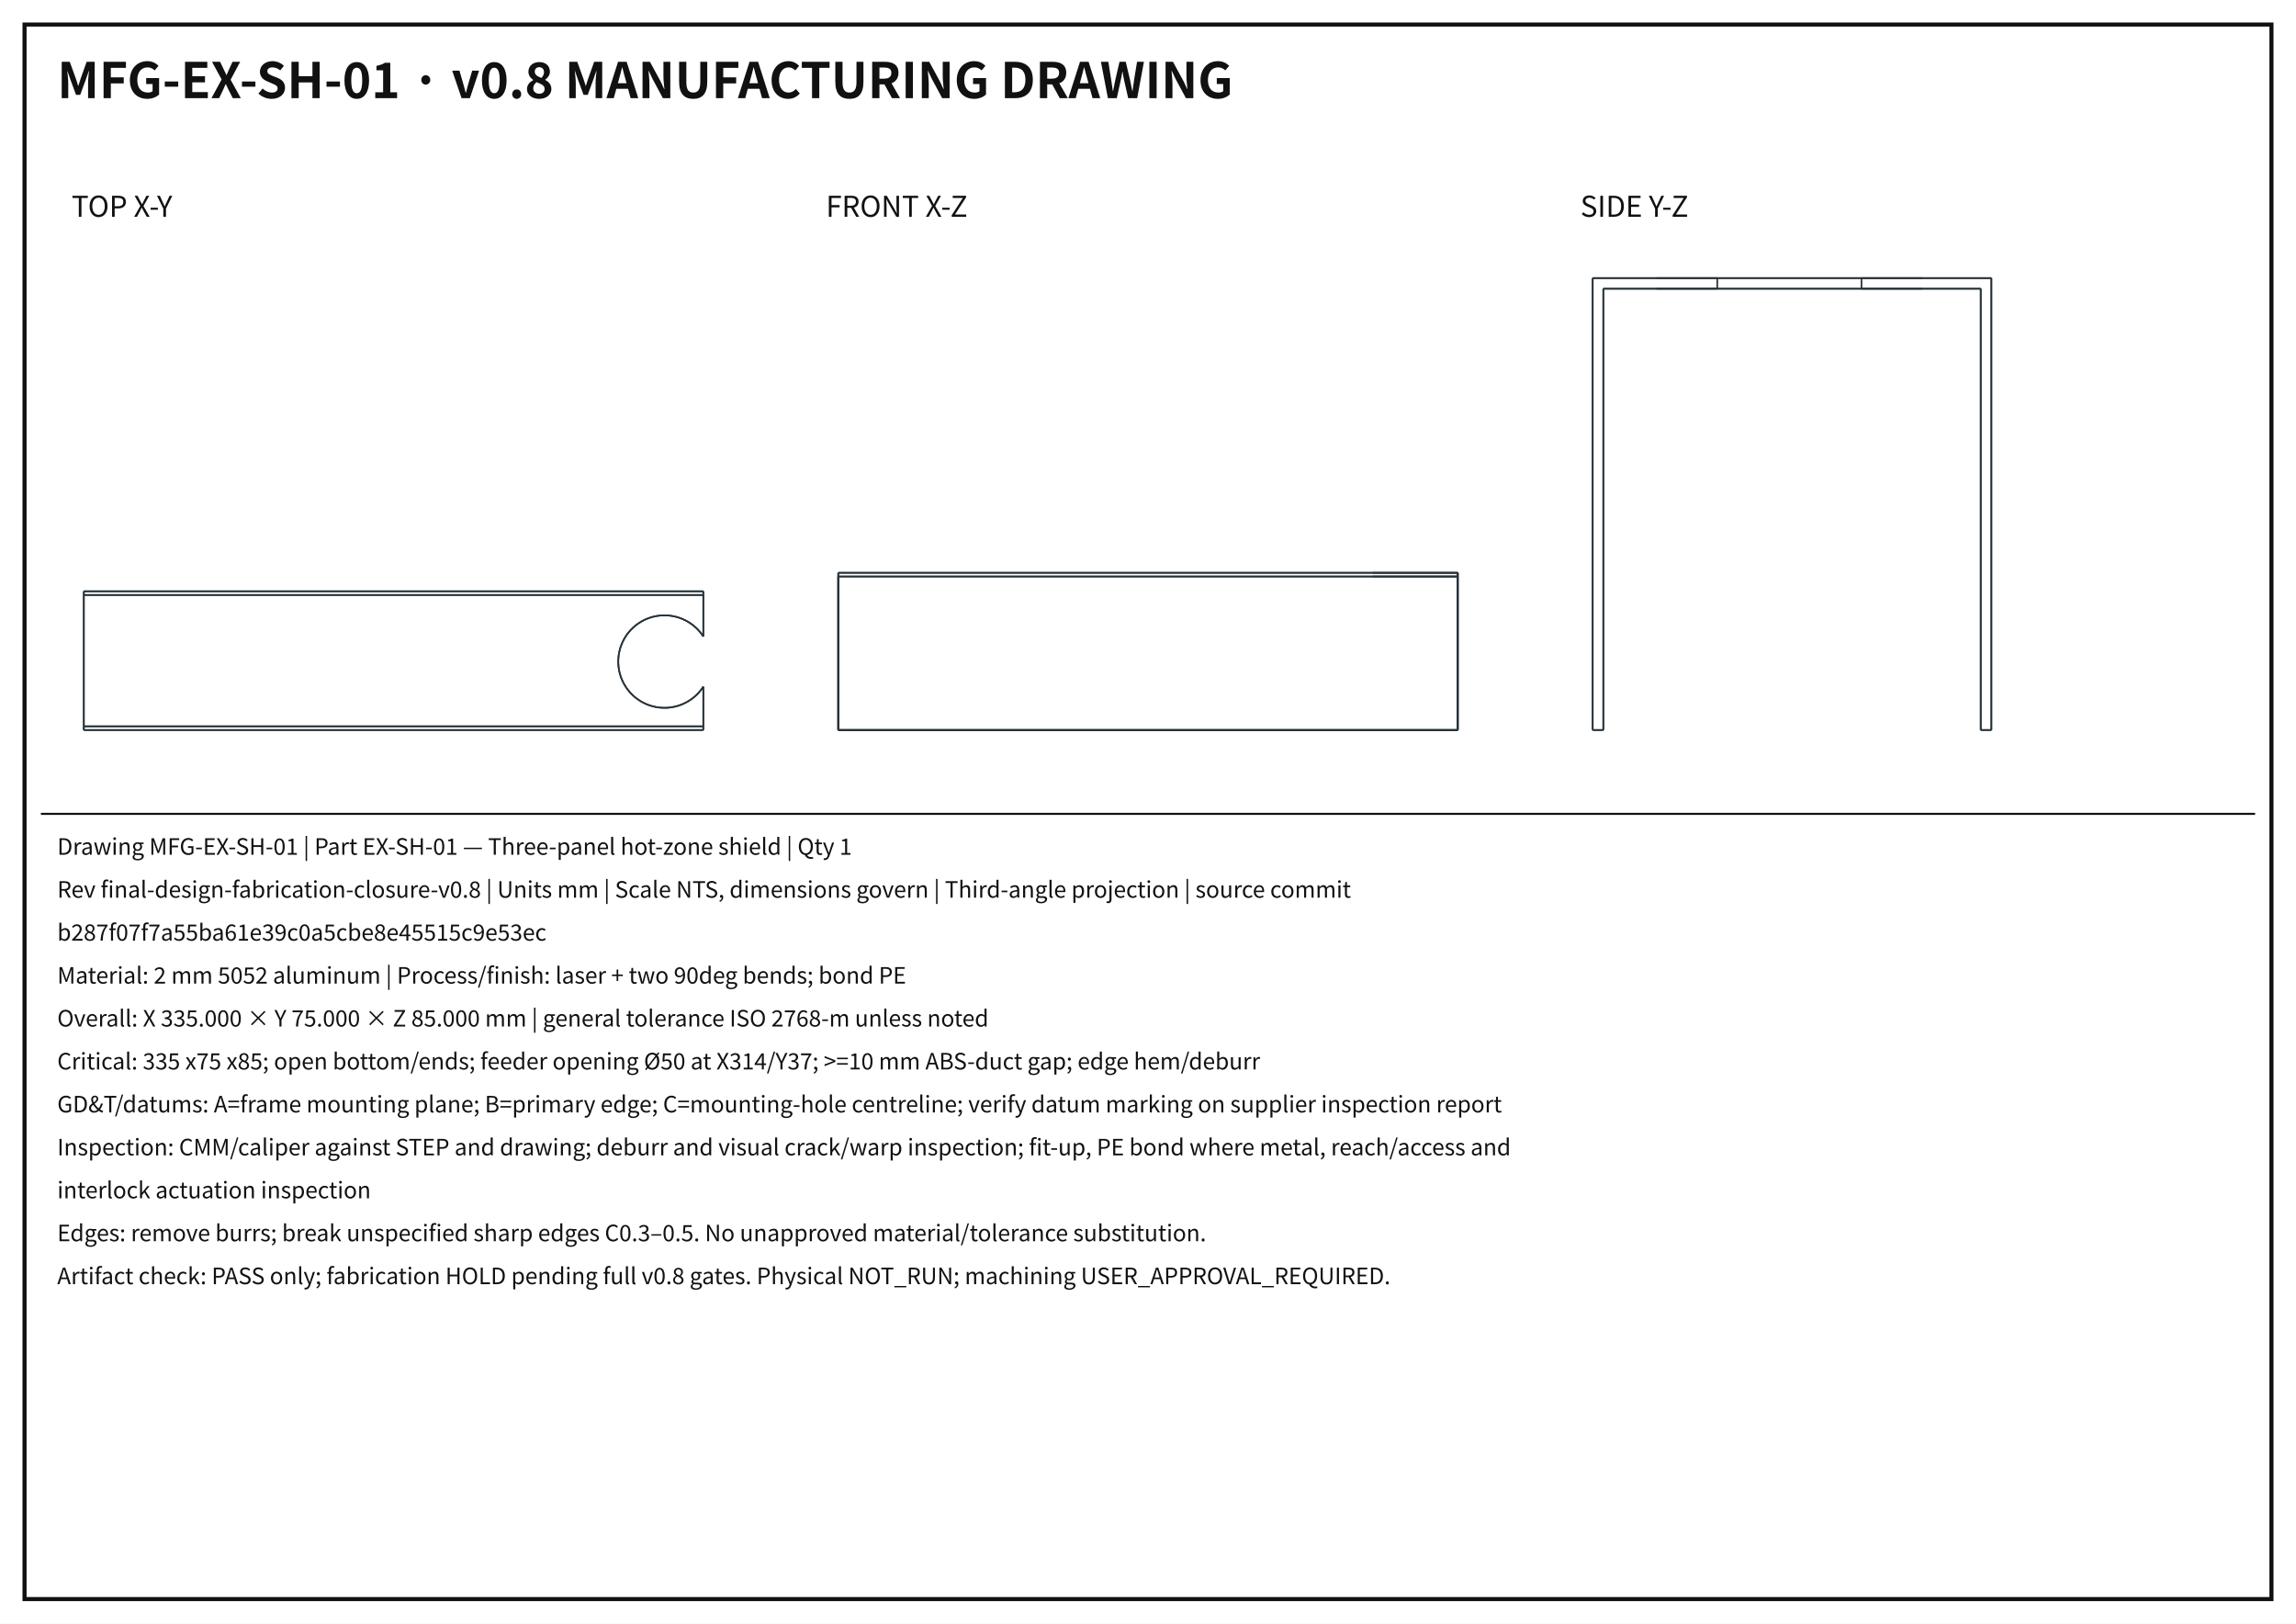
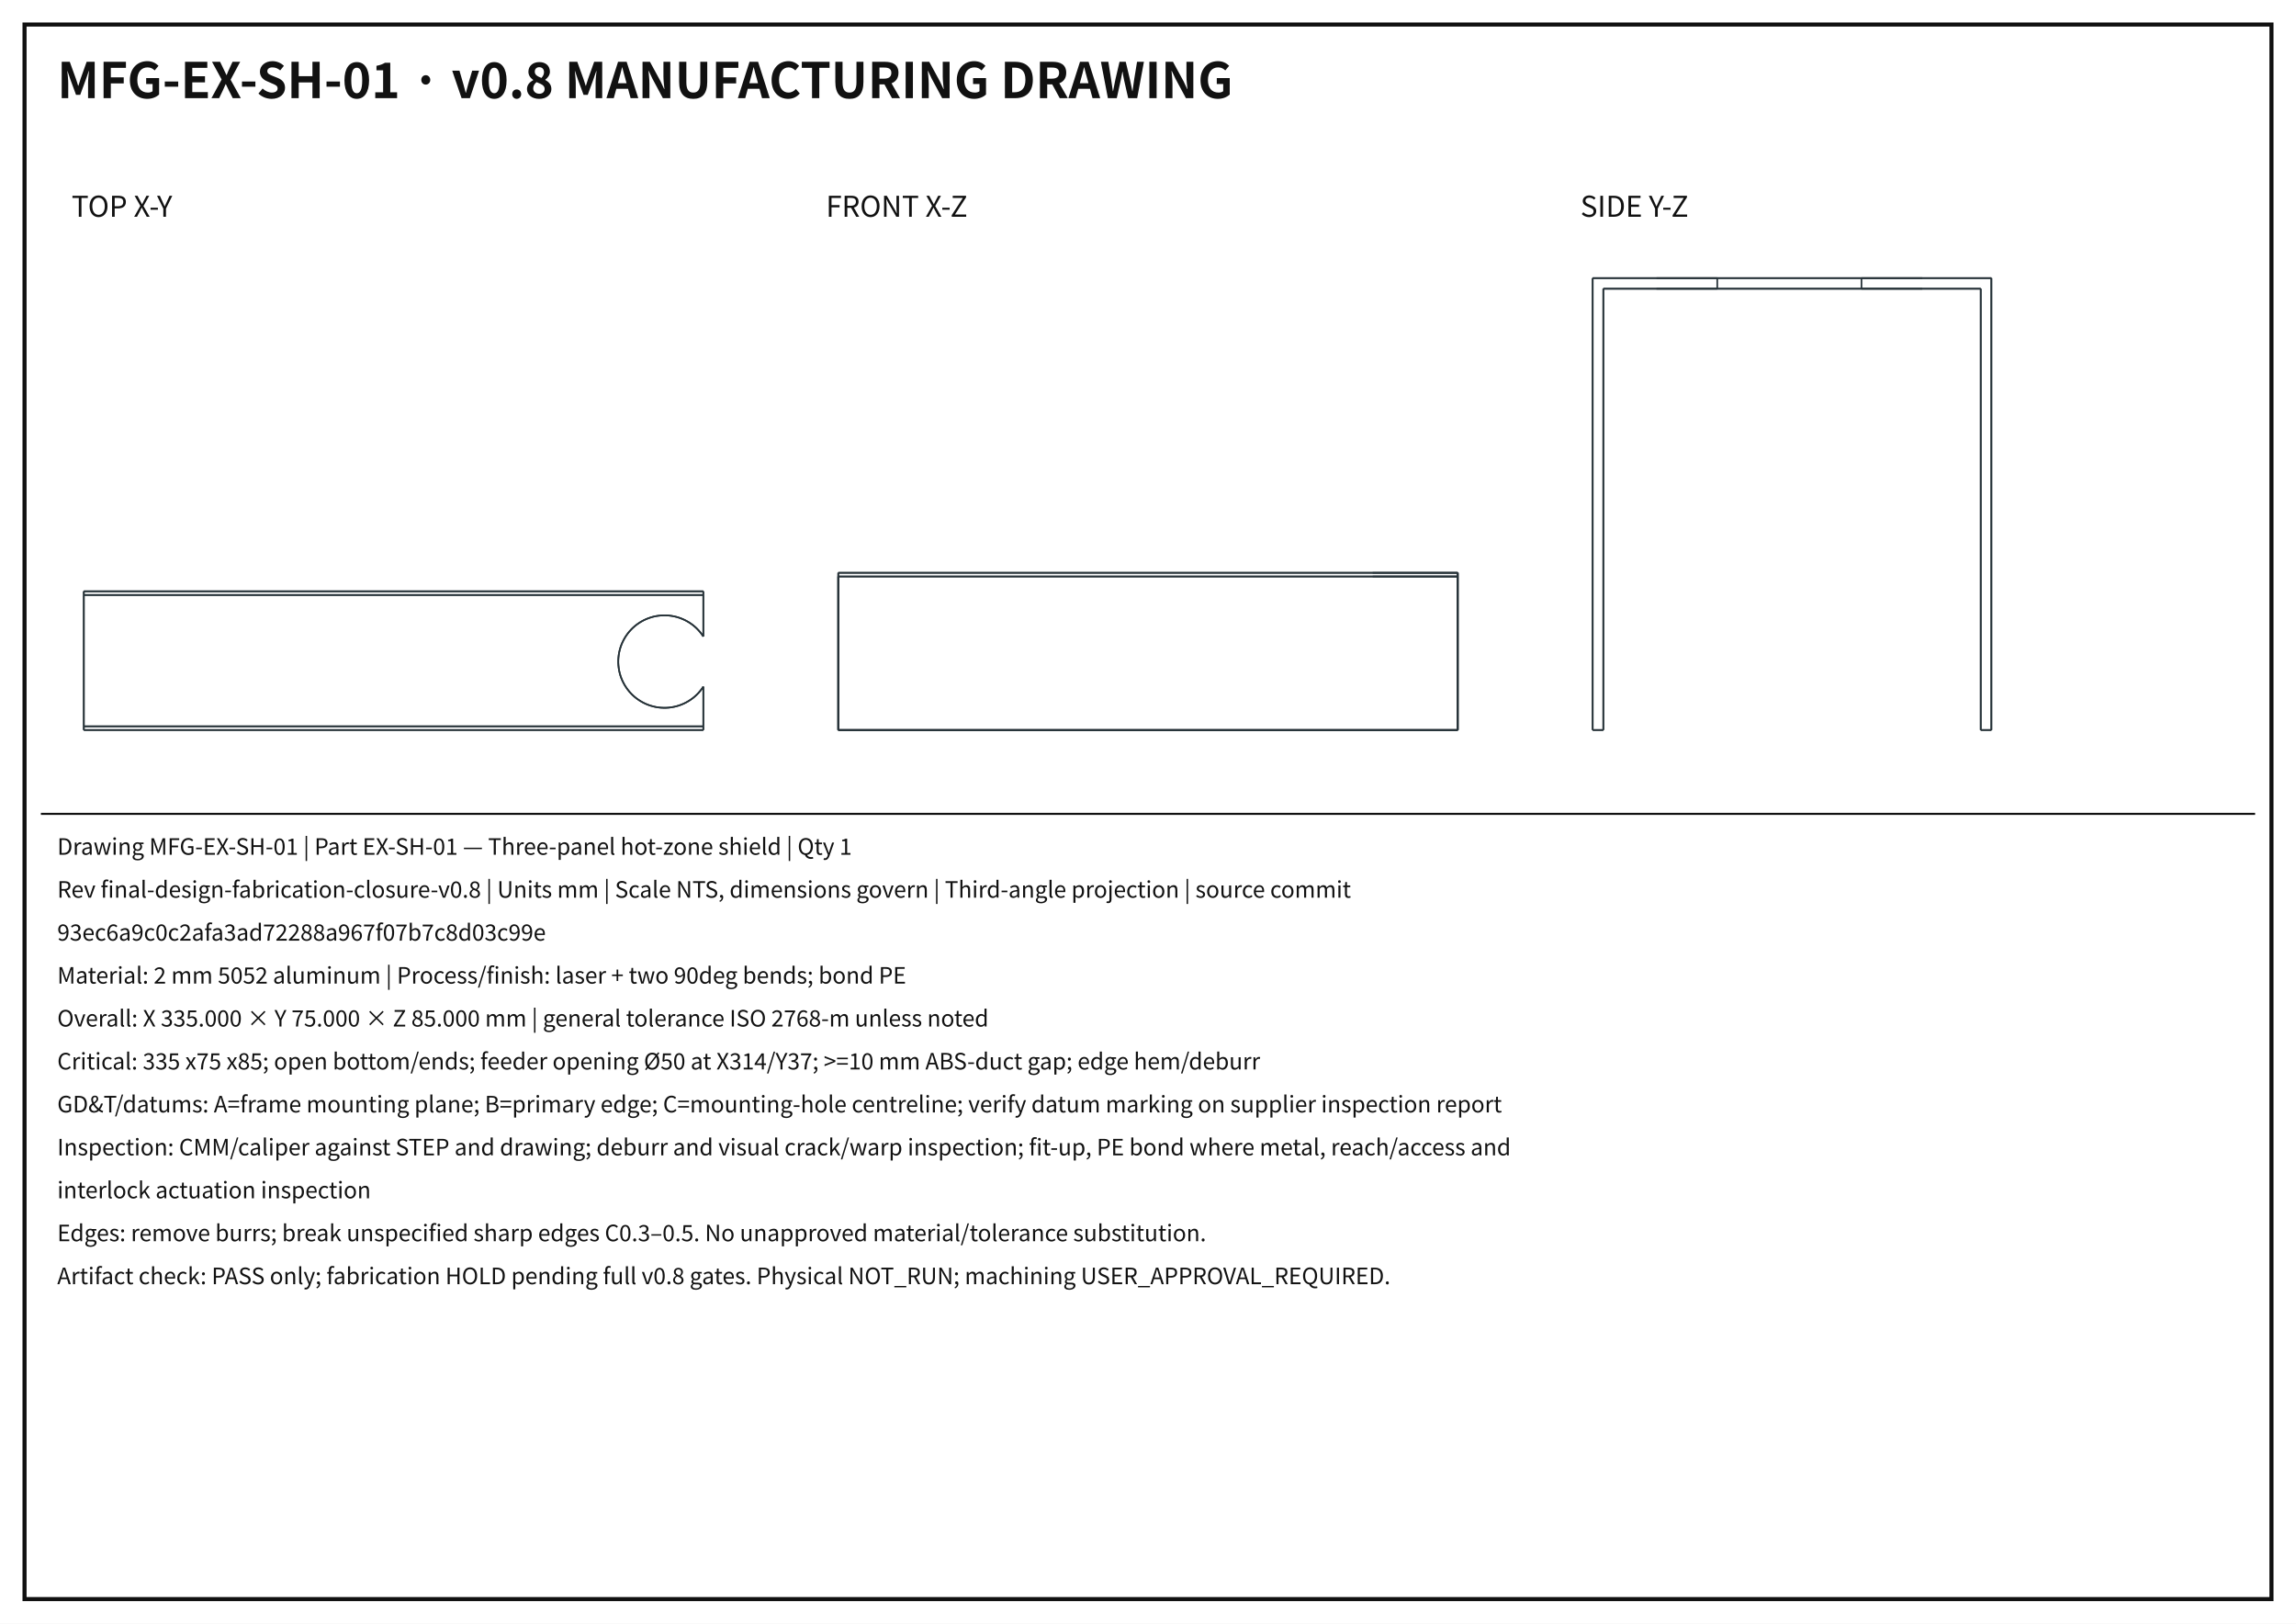
<svg xmlns="http://www.w3.org/2000/svg" width="1123" height="794" viewBox="0 0 1123 794">
  <rect width="1123" height="794" fill="white" />
  <rect x="12" y="12" width="1099" height="770" fill="none" stroke="#111" stroke-width="2" />
  <g font-family="Noto Sans CJK KR,sans-serif" fill="#111">
    <text x="28" y="48" font-size="24" font-weight="bold">MFG-EX-SH-01 · v0.8 MANUFACTURING DRAWING</text>
    <text x="35" y="106" font-size="14">TOP X-Y</text>
    <polyline points="344.00,355.19 344.00,355.19" fill="none" stroke="#263238" stroke-width="0.8" />
    <polyline points="41.00,355.19 344.00,355.19" fill="none" stroke="#263238" stroke-width="0.8" />
    <polyline points="41.00,355.19 41.00,355.19" fill="none" stroke="#263238" stroke-width="0.8" />
    <polyline points="41.00,355.19 344.00,355.19" fill="none" stroke="#263238" stroke-width="0.8" />
    <polyline points="344.00,357.00 344.00,357.00" fill="none" stroke="#263238" stroke-width="0.8" />
    <polyline points="344.00,357.00 344.00,355.19" fill="none" stroke="#263238" stroke-width="0.8" />
    <polyline points="344.00,355.19 344.00,335.80" fill="none" stroke="#263238" stroke-width="0.8" />
    <polyline points="344.00,335.80 344.00,335.80" fill="none" stroke="#263238" stroke-width="0.8" />
    <polyline points="344.00,357.00 344.00,335.80" fill="none" stroke="#263238" stroke-width="0.8" />
    <polyline points="41.00,355.19 41.00,290.97" fill="none" stroke="#263238" stroke-width="0.8" />
    <polyline points="344.00,311.27 343.28,310.21 342.50,309.20 341.66,308.24 340.77,307.32 339.83,306.46 338.85,305.65 337.81,304.90 336.74,304.21 335.63,303.58 334.49,303.01 333.32,302.51 332.12,302.07 330.90,301.70 329.66,301.41 328.40,301.18 327.13,301.02 325.86,300.94 324.58,300.93 323.31,300.99 322.04,301.12 320.78,301.32 319.53,301.59 318.30,301.94 317.10,302.35 315.91,302.83 314.76,303.38 313.64,303.99 312.56,304.66 311.51,305.39 310.51,306.18 309.55,307.03 308.65,307.92 307.79,308.87 306.99,309.87 306.25,310.90 305.57,311.98 304.95,313.10 304.39,314.25 303.90,315.42 303.47,316.63 303.12,317.85 302.83,319.10 302.62,320.35 302.48,321.62 302.40,322.90 302.40,324.17 302.48,325.45 302.62,326.71 302.83,327.97 303.12,329.22 303.47,330.44 303.90,331.65 304.39,332.82 304.95,333.97 305.57,335.09 306.25,336.16 306.99,337.20 307.79,338.20 308.65,339.14 309.55,340.04 310.51,340.89 311.51,341.68 312.56,342.41 313.64,343.08 314.76,343.69 315.91,344.24 317.10,344.72 318.30,345.13 319.53,345.47 320.78,345.75 322.04,345.95 323.31,346.08 324.58,346.14 325.86,346.13 327.13,346.05 328.40,345.89 329.66,345.66 330.90,345.37 332.12,345.00 333.32,344.56 334.49,344.06 335.63,343.49 336.74,342.86 337.81,342.17 338.85,341.42 339.83,340.61 340.77,339.74 341.66,338.83 342.50,337.86 343.28,336.86 344.00,335.80" fill="none" stroke="#263238" stroke-width="0.8" />
    <polyline points="344.00,311.27 344.00,290.97" fill="none" stroke="#263238" stroke-width="0.8" />
    <polyline points="41.00,290.97 344.00,290.97" fill="none" stroke="#263238" stroke-width="0.8" />
    <polyline points="41.00,357.00 41.00,357.00" fill="none" stroke="#263238" stroke-width="0.8" />
    <polyline points="41.00,357.00 41.00,289.16" fill="none" stroke="#263238" stroke-width="0.8" />
    <polyline points="41.00,289.16 41.00,289.16" fill="none" stroke="#263238" stroke-width="0.8" />
    <polyline points="41.00,290.97 41.00,289.16" fill="none" stroke="#263238" stroke-width="0.8" />
    <polyline points="41.00,290.97 41.00,290.97" fill="none" stroke="#263238" stroke-width="0.8" />
    <polyline points="41.00,357.00 41.00,355.19" fill="none" stroke="#263238" stroke-width="0.8" />
    <polyline points="41.00,357.00 344.00,357.00" fill="none" stroke="#263238" stroke-width="0.8" />
    <polyline points="41.00,357.00 344.00,357.00" fill="none" stroke="#263238" stroke-width="0.8" />
    <polyline points="344.00,311.27 343.28,310.21 342.50,309.20 341.66,308.24 340.77,307.32 339.83,306.46 338.85,305.65 337.81,304.90 336.74,304.21 335.63,303.58 334.49,303.01 333.32,302.51 332.12,302.07 330.90,301.70 329.66,301.41 328.40,301.18 327.13,301.02 325.86,300.94 324.58,300.93 323.31,300.99 322.04,301.12 320.78,301.32 319.53,301.59 318.30,301.94 317.10,302.35 315.91,302.83 314.76,303.38 313.64,303.99 312.56,304.66 311.51,305.39 310.51,306.18 309.55,307.03 308.65,307.92 307.79,308.87 306.99,309.87 306.25,310.90 305.57,311.98 304.95,313.10 304.39,314.25 303.90,315.42 303.47,316.63 303.12,317.85 302.83,319.10 302.62,320.35 302.48,321.62 302.40,322.90 302.40,324.17 302.48,325.45 302.62,326.71 302.83,327.97 303.12,329.22 303.47,330.44 303.90,331.65 304.39,332.82 304.95,333.97 305.57,335.09 306.25,336.16 306.99,337.20 307.79,338.20 308.65,339.14 309.55,340.04 310.51,340.89 311.51,341.68 312.56,342.41 313.64,343.08 314.76,343.69 315.91,344.24 317.10,344.72 318.30,345.13 319.53,345.47 320.78,345.75 322.04,345.95 323.31,346.08 324.58,346.14 325.86,346.13 327.13,346.05 328.40,345.89 329.66,345.66 330.90,345.37 332.12,345.00 333.32,344.56 334.49,344.06 335.63,343.49 336.74,342.86 337.81,342.17 338.85,341.42 339.83,340.61 340.77,339.74 341.66,338.83 342.50,337.86 343.28,336.86 344.00,335.80" fill="none" stroke="#263238" stroke-width="0.8" />
    <polyline points="344.00,311.27 344.00,289.16" fill="none" stroke="#263238" stroke-width="0.8" />
    <polyline points="41.00,289.16 344.00,289.16" fill="none" stroke="#263238" stroke-width="0.8" />
    <polyline points="344.00,311.27 344.00,311.27" fill="none" stroke="#263238" stroke-width="0.8" />
    <polyline points="344.00,290.97 344.00,290.97" fill="none" stroke="#263238" stroke-width="0.8" />
    <polyline points="41.00,290.97 344.00,290.97" fill="none" stroke="#263238" stroke-width="0.8" />
    <polyline points="344.00,290.97 344.00,289.16" fill="none" stroke="#263238" stroke-width="0.8" />
    <polyline points="344.00,289.16 344.00,289.16" fill="none" stroke="#263238" stroke-width="0.8" />
    <polyline points="41.00,289.16 344.00,289.16" fill="none" stroke="#263238" stroke-width="0.8" />
    <text x="404" y="106" font-size="14">FRONT X-Z</text>
    <polyline points="713.00,357.00 713.00,281.93" fill="none" stroke="#263238" stroke-width="0.8" />
    <polyline points="410.00,357.00 713.00,357.00" fill="none" stroke="#263238" stroke-width="0.8" />
    <polyline points="410.00,357.00 410.00,281.93" fill="none" stroke="#263238" stroke-width="0.8" />
    <polyline points="410.00,281.93 713.00,281.93" fill="none" stroke="#263238" stroke-width="0.8" />
    <polyline points="713.00,357.00 713.00,280.12" fill="none" stroke="#263238" stroke-width="0.8" />
    <polyline points="713.00,357.00 713.00,357.00" fill="none" stroke="#263238" stroke-width="0.8" />
    <polyline points="713.00,281.93 713.00,281.93" fill="none" stroke="#263238" stroke-width="0.8" />
    <polyline points="713.00,281.93 713.00,280.12" fill="none" stroke="#263238" stroke-width="0.8" />
    <polyline points="713.00,280.12 713.00,280.12" fill="none" stroke="#263238" stroke-width="0.8" />
    <polyline points="410.00,281.93 410.00,281.93" fill="none" stroke="#263238" stroke-width="0.8" />
    <polyline points="713.00,281.93 712.28,281.93 711.50,281.93 710.66,281.93 709.77,281.93 708.83,281.93 707.85,281.93 706.81,281.93 705.74,281.93 704.63,281.93 703.49,281.93 702.32,281.93 701.12,281.93 699.90,281.93 698.66,281.93 697.40,281.93 696.13,281.93 694.86,281.93 693.58,281.93 692.31,281.93 691.04,281.93 689.78,281.93 688.53,281.93 687.30,281.93 686.10,281.93 684.91,281.93 683.76,281.93 682.64,281.93 681.56,281.93 680.51,281.93 679.51,281.93 678.55,281.93 677.65,281.93 676.79,281.93 675.99,281.93 675.25,281.93 674.57,281.93 673.95,281.93 673.39,281.93 672.90,281.93 672.47,281.93 672.12,281.93 671.83,281.93 671.62,281.93 671.48,281.93 671.40,281.93 671.40,281.93 671.48,281.93 671.62,281.93 671.83,281.93 672.12,281.93 672.47,281.93 672.90,281.93 673.39,281.93 673.95,281.93 674.57,281.93 675.25,281.93 675.99,281.93 676.79,281.93 677.65,281.93 678.55,281.93 679.51,281.93 680.51,281.93 681.56,281.93 682.64,281.93 683.76,281.93 684.91,281.93 686.10,281.93 687.30,281.93 688.53,281.93 689.78,281.93 691.04,281.93 692.31,281.93 693.58,281.93 694.86,281.93 696.13,281.93 697.40,281.93 698.66,281.93 699.90,281.93 701.12,281.93 702.32,281.93 703.49,281.93 704.63,281.93 705.74,281.93 706.81,281.93 707.85,281.93 708.83,281.93 709.77,281.93 710.66,281.93 711.50,281.93 712.28,281.93 713.00,281.93" fill="none" stroke="#263238" stroke-width="0.8" />
    <polyline points="713.00,281.93 713.00,281.93" fill="none" stroke="#263238" stroke-width="0.8" />
    <polyline points="410.00,281.93 713.00,281.93" fill="none" stroke="#263238" stroke-width="0.8" />
    <polyline points="410.00,357.00 410.00,280.12" fill="none" stroke="#263238" stroke-width="0.8" />
    <polyline points="410.00,280.12 410.00,280.12" fill="none" stroke="#263238" stroke-width="0.8" />
    <polyline points="410.00,357.00 410.00,280.12" fill="none" stroke="#263238" stroke-width="0.8" />
    <polyline points="410.00,357.00 410.00,357.00" fill="none" stroke="#263238" stroke-width="0.8" />
    <polyline points="410.00,357.00 410.00,281.93" fill="none" stroke="#263238" stroke-width="0.8" />
    <polyline points="410.00,357.00 410.00,357.00" fill="none" stroke="#263238" stroke-width="0.8" />
    <polyline points="410.00,357.00 713.00,357.00" fill="none" stroke="#263238" stroke-width="0.8" />
    <polyline points="410.00,280.12 713.00,280.12" fill="none" stroke="#263238" stroke-width="0.8" />
    <polyline points="713.00,280.12 712.28,280.12 711.50,280.12 710.66,280.12 709.77,280.12 708.83,280.12 707.85,280.12 706.81,280.12 705.74,280.12 704.63,280.12 703.49,280.12 702.32,280.12 701.12,280.12 699.90,280.12 698.66,280.12 697.40,280.12 696.13,280.12 694.86,280.12 693.58,280.12 692.31,280.12 691.04,280.12 689.78,280.12 688.53,280.12 687.30,280.12 686.10,280.12 684.91,280.12 683.76,280.12 682.64,280.12 681.56,280.12 680.51,280.12 679.51,280.12 678.55,280.12 677.65,280.12 676.79,280.12 675.99,280.12 675.25,280.12 674.57,280.12 673.95,280.12 673.39,280.12 672.90,280.12 672.47,280.12 672.12,280.12 671.83,280.12 671.62,280.12 671.48,280.12 671.40,280.12 671.40,280.12 671.48,280.12 671.62,280.12 671.83,280.12 672.12,280.12 672.47,280.12 672.90,280.12 673.39,280.12 673.95,280.12 674.57,280.12 675.25,280.12 675.99,280.12 676.79,280.12 677.65,280.12 678.55,280.12 679.51,280.12 680.51,280.12 681.56,280.12 682.64,280.12 683.76,280.12 684.91,280.12 686.10,280.12 687.30,280.12 688.53,280.12 689.78,280.12 691.04,280.12 692.31,280.12 693.58,280.12 694.86,280.12 696.13,280.12 697.40,280.12 698.66,280.12 699.90,280.12 701.12,280.12 702.32,280.12 703.49,280.12 704.63,280.12 705.74,280.12 706.81,280.12 707.85,280.12 708.83,280.12 709.77,280.12 710.66,280.12 711.50,280.12 712.28,280.12 713.00,280.12" fill="none" stroke="#263238" stroke-width="0.8" />
    <polyline points="713.00,280.12 713.00,280.12" fill="none" stroke="#263238" stroke-width="0.8" />
    <polyline points="410.00,280.12 713.00,280.12" fill="none" stroke="#263238" stroke-width="0.8" />
    <polyline points="713.00,281.93 713.00,280.12" fill="none" stroke="#263238" stroke-width="0.8" />
    <polyline points="713.00,357.00 713.00,281.93" fill="none" stroke="#263238" stroke-width="0.8" />
    <polyline points="410.00,357.00 713.00,357.00" fill="none" stroke="#263238" stroke-width="0.8" />
    <polyline points="713.00,357.00 713.00,357.00" fill="none" stroke="#263238" stroke-width="0.8" />
    <polyline points="713.00,357.00 713.00,280.12" fill="none" stroke="#263238" stroke-width="0.8" />
    <polyline points="410.00,357.00 713.00,357.00" fill="none" stroke="#263238" stroke-width="0.8" />
    <text x="773" y="106" font-size="14">SIDE Y-Z</text>
    <polyline points="784.20,357.00 784.20,141.20" fill="none" stroke="#263238" stroke-width="0.8" />
    <polyline points="784.20,357.00 784.20,357.00" fill="none" stroke="#263238" stroke-width="0.8" />
    <polyline points="784.20,357.00 784.20,141.20" fill="none" stroke="#263238" stroke-width="0.8" />
    <polyline points="784.20,141.20 784.20,141.20" fill="none" stroke="#263238" stroke-width="0.8" />
    <polyline points="779.00,357.00 779.00,136.00" fill="none" stroke="#263238" stroke-width="0.8" />
    <polyline points="779.00,357.00 784.20,357.00" fill="none" stroke="#263238" stroke-width="0.8" />
    <polyline points="784.20,141.20 839.93,141.20" fill="none" stroke="#263238" stroke-width="0.8" />
    <polyline points="839.93,141.20 839.93,136.00" fill="none" stroke="#263238" stroke-width="0.8" />
    <polyline points="779.00,136.00 839.93,136.00" fill="none" stroke="#263238" stroke-width="0.8" />
    <polyline points="784.20,141.20 968.80,141.20" fill="none" stroke="#263238" stroke-width="0.8" />
    <polyline points="910.47,141.20 913.49,141.20 916.39,141.20 919.16,141.20 921.80,141.20 924.28,141.20 926.60,141.20 928.77,141.20 930.76,141.20 932.57,141.20 934.20,141.20 935.65,141.20 936.90,141.20 937.96,141.20 938.81,141.20 939.46,141.20 939.91,141.20 940.15,141.20 940.19,141.20 940.02,141.20 939.64,141.20 939.05,141.20 938.27,141.20 937.28,141.20 936.09,141.20 934.72,141.20 933.15,141.20 931.39,141.20 929.46,141.20 927.36,141.20 925.08,141.20 922.65,141.20 920.07,141.20 917.35,141.20 914.49,141.20 911.51,141.20 908.41,141.20 905.20,141.20 901.90,141.20 898.52,141.20 895.06,141.20 891.53,141.20 887.96,141.20 884.34,141.20 880.70,141.20 877.03,141.20 873.37,141.20 869.70,141.20 866.06,141.20 862.44,141.20 858.87,141.20 855.34,141.20 851.88,141.20 848.50,141.20 845.20,141.20 841.99,141.20 838.89,141.20 835.91,141.20 833.05,141.20 830.33,141.20 827.75,141.20 825.32,141.20 823.04,141.20 820.94,141.20 819.01,141.20 817.25,141.20 815.68,141.20 814.31,141.20 813.12,141.20 812.13,141.20 811.35,141.20 810.76,141.20 810.38,141.20 810.21,141.20 810.25,141.20 810.49,141.20 810.94,141.20 811.59,141.20 812.44,141.20 813.50,141.20 814.75,141.20 816.20,141.20 817.83,141.20 819.64,141.20 821.63,141.20 823.80,141.20 826.12,141.20 828.60,141.20 831.24,141.20 834.01,141.20 836.91,141.20 839.93,141.20" fill="none" stroke="#263238" stroke-width="0.8" />
    <polyline points="910.47,141.20 968.80,141.20" fill="none" stroke="#263238" stroke-width="0.8" />
    <polyline points="968.80,141.20 968.80,141.20" fill="none" stroke="#263238" stroke-width="0.8" />
    <polyline points="779.00,357.00 779.00,136.00" fill="none" stroke="#263238" stroke-width="0.8" />
    <polyline points="779.00,136.00 974.00,136.00" fill="none" stroke="#263238" stroke-width="0.8" />
    <polyline points="974.00,357.00 974.00,136.00" fill="none" stroke="#263238" stroke-width="0.8" />
    <polyline points="968.80,357.00 974.00,357.00" fill="none" stroke="#263238" stroke-width="0.8" />
    <polyline points="968.80,357.00 968.80,141.20" fill="none" stroke="#263238" stroke-width="0.8" />
    <polyline points="779.00,357.00 784.20,357.00" fill="none" stroke="#263238" stroke-width="0.8" />
    <polyline points="779.00,357.00 779.00,357.00" fill="none" stroke="#263238" stroke-width="0.8" />
    <polyline points="779.00,136.00 779.00,136.00" fill="none" stroke="#263238" stroke-width="0.8" />
    <polyline points="910.47,136.00 913.49,136.00 916.39,136.00 919.16,136.00 921.80,136.00 924.28,136.00 926.60,136.00 928.77,136.00 930.76,136.00 932.57,136.00 934.20,136.00 935.65,136.00 936.90,136.00 937.96,136.00 938.81,136.00 939.46,136.00 939.91,136.00 940.15,136.00 940.19,136.00 940.02,136.00 939.64,136.00 939.05,136.00 938.27,136.00 937.28,136.00 936.09,136.00 934.72,136.00 933.15,136.00 931.39,136.00 929.46,136.00 927.36,136.00 925.08,136.00 922.65,136.00 920.07,136.00 917.35,136.00 914.49,136.00 911.51,136.00 908.41,136.00 905.20,136.00 901.90,136.00 898.52,136.00 895.06,136.00 891.53,136.00 887.96,136.00 884.34,136.00 880.70,136.00 877.03,136.00 873.37,136.00 869.70,136.00 866.06,136.00 862.44,136.00 858.87,136.00 855.34,136.00 851.88,136.00 848.50,136.00 845.20,136.00 841.99,136.00 838.89,136.00 835.91,136.00 833.05,136.00 830.33,136.00 827.75,136.00 825.32,136.00 823.04,136.00 820.94,136.00 819.01,136.00 817.25,136.00 815.68,136.00 814.31,136.00 813.12,136.00 812.13,136.00 811.35,136.00 810.76,136.00 810.38,136.00 810.21,136.00 810.25,136.00 810.49,136.00 810.94,136.00 811.59,136.00 812.44,136.00 813.50,136.00 814.75,136.00 816.20,136.00 817.83,136.00 819.64,136.00 821.63,136.00 823.80,136.00 826.12,136.00 828.60,136.00 831.24,136.00 834.01,136.00 836.91,136.00 839.93,136.00" fill="none" stroke="#263238" stroke-width="0.8" />
    <polyline points="910.47,136.00 974.00,136.00" fill="none" stroke="#263238" stroke-width="0.8" />
    <polyline points="974.00,136.00 974.00,136.00" fill="none" stroke="#263238" stroke-width="0.8" />
    <polyline points="910.47,141.20 910.47,136.00" fill="none" stroke="#263238" stroke-width="0.8" />
    <polyline points="968.80,357.00 968.80,141.20" fill="none" stroke="#263238" stroke-width="0.8" />
    <polyline points="968.80,357.00 968.80,357.00" fill="none" stroke="#263238" stroke-width="0.8" />
    <polyline points="968.80,357.00 974.00,357.00" fill="none" stroke="#263238" stroke-width="0.8" />
    <polyline points="974.00,357.00 974.00,136.00" fill="none" stroke="#263238" stroke-width="0.8" />
    <polyline points="974.00,357.00 974.00,357.00" fill="none" stroke="#263238" stroke-width="0.8" />
    <line x1="20" y1="398" x2="1103" y2="398" stroke="#111" />
    <text x="28" y="418" font-size="11">Drawing MFG-EX-SH-01 | Part EX-SH-01 — Three-panel hot-zone shield | Qty 1</text>
    <text x="28" y="439" font-size="11">Rev final-design-fabrication-closure-v0.8 | Units mm | Scale NTS, dimensions govern | Third-angle projection | source commit</text>
-     <text x="28" y="460" font-size="11">b287f07f7a55ba61e39c0a5cbe8e45515c9e53ec</text>
+     <text x="28" y="460" font-size="11">93ec6a9c0c2afa3ad72288a967f07b7c8d03c99e</text>
    <text x="28" y="481" font-size="11">Material: 2 mm 5052 aluminum | Process/finish: laser + two 90deg bends; bond PE</text>
    <text x="28" y="502" font-size="11">Overall: X 335.000 × Y 75.000 × Z 85.000 mm | general tolerance ISO 2768-m unless noted</text>
    <text x="28" y="523" font-size="11">Critical: 335 x75 x85; open bottom/ends; feeder opening Ø50 at X314/Y37; &gt;=10 mm ABS-duct gap; edge hem/deburr</text>
    <text x="28" y="544" font-size="11">GD&amp;T/datums: A=frame mounting plane; B=primary edge; C=mounting-hole centreline; verify datum marking on supplier inspection report</text>
    <text x="28" y="565" font-size="11">Inspection: CMM/caliper against STEP and drawing; deburr and visual crack/warp inspection; fit-up, PE bond where metal, reach/access and</text>
    <text x="28" y="586" font-size="11">interlock actuation inspection</text>
    <text x="28" y="607" font-size="11">Edges: remove burrs; break unspecified sharp edges C0.3–0.5. No unapproved material/tolerance substitution.</text>
    <text x="28" y="628" font-size="11">Artifact check: PASS only; fabrication HOLD pending full v0.8 gates. Physical NOT_RUN; machining USER_APPROVAL_REQUIRED.</text>
  </g>
</svg>
